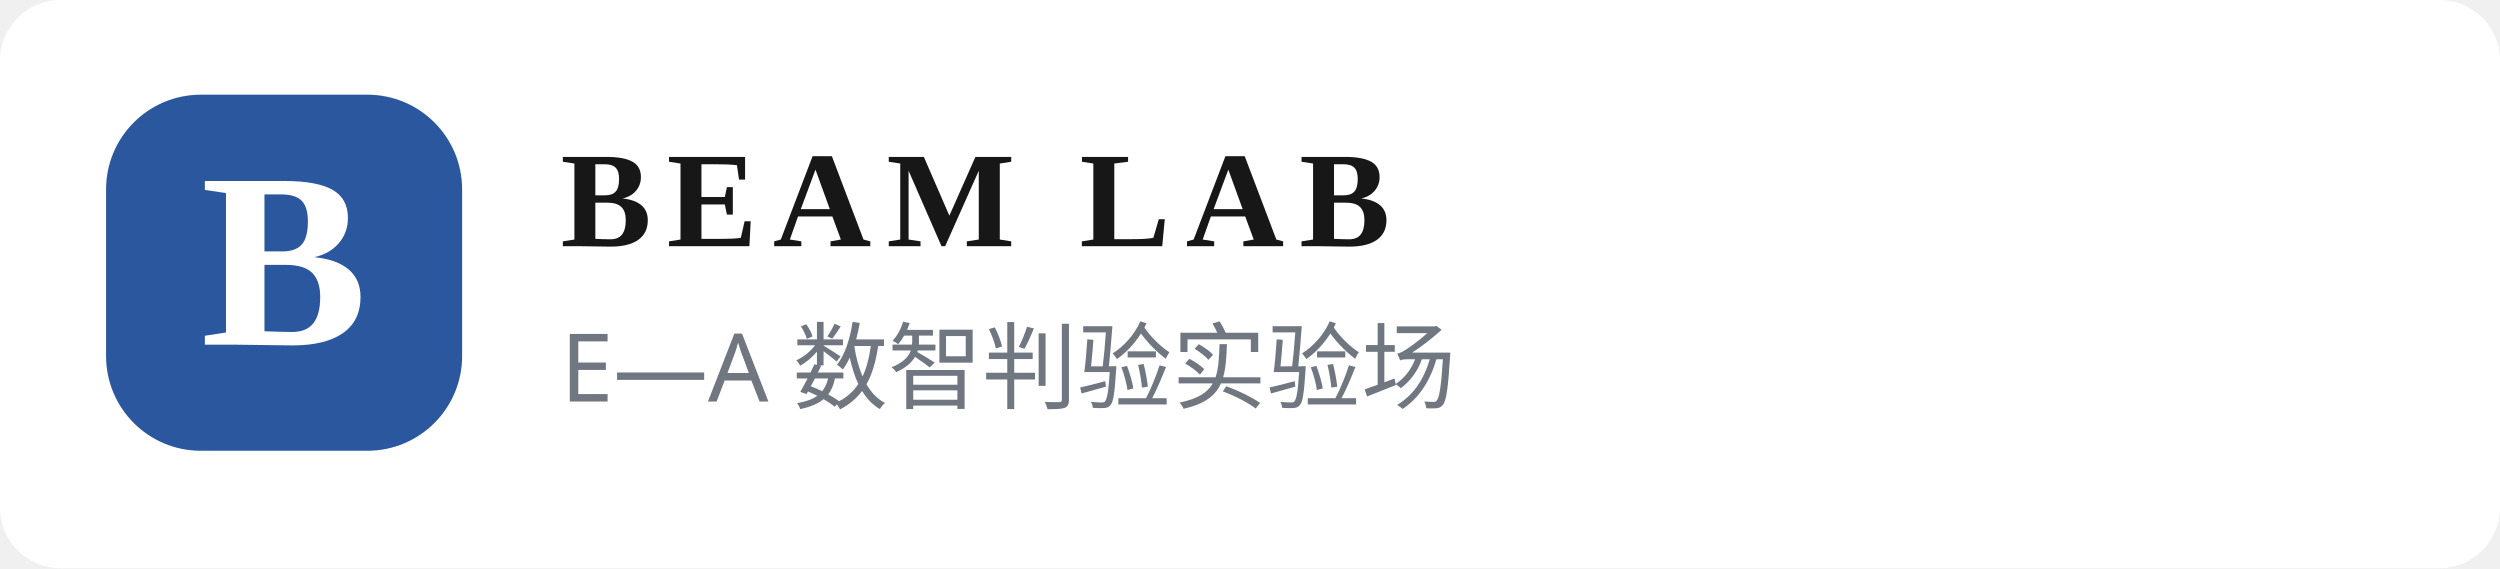
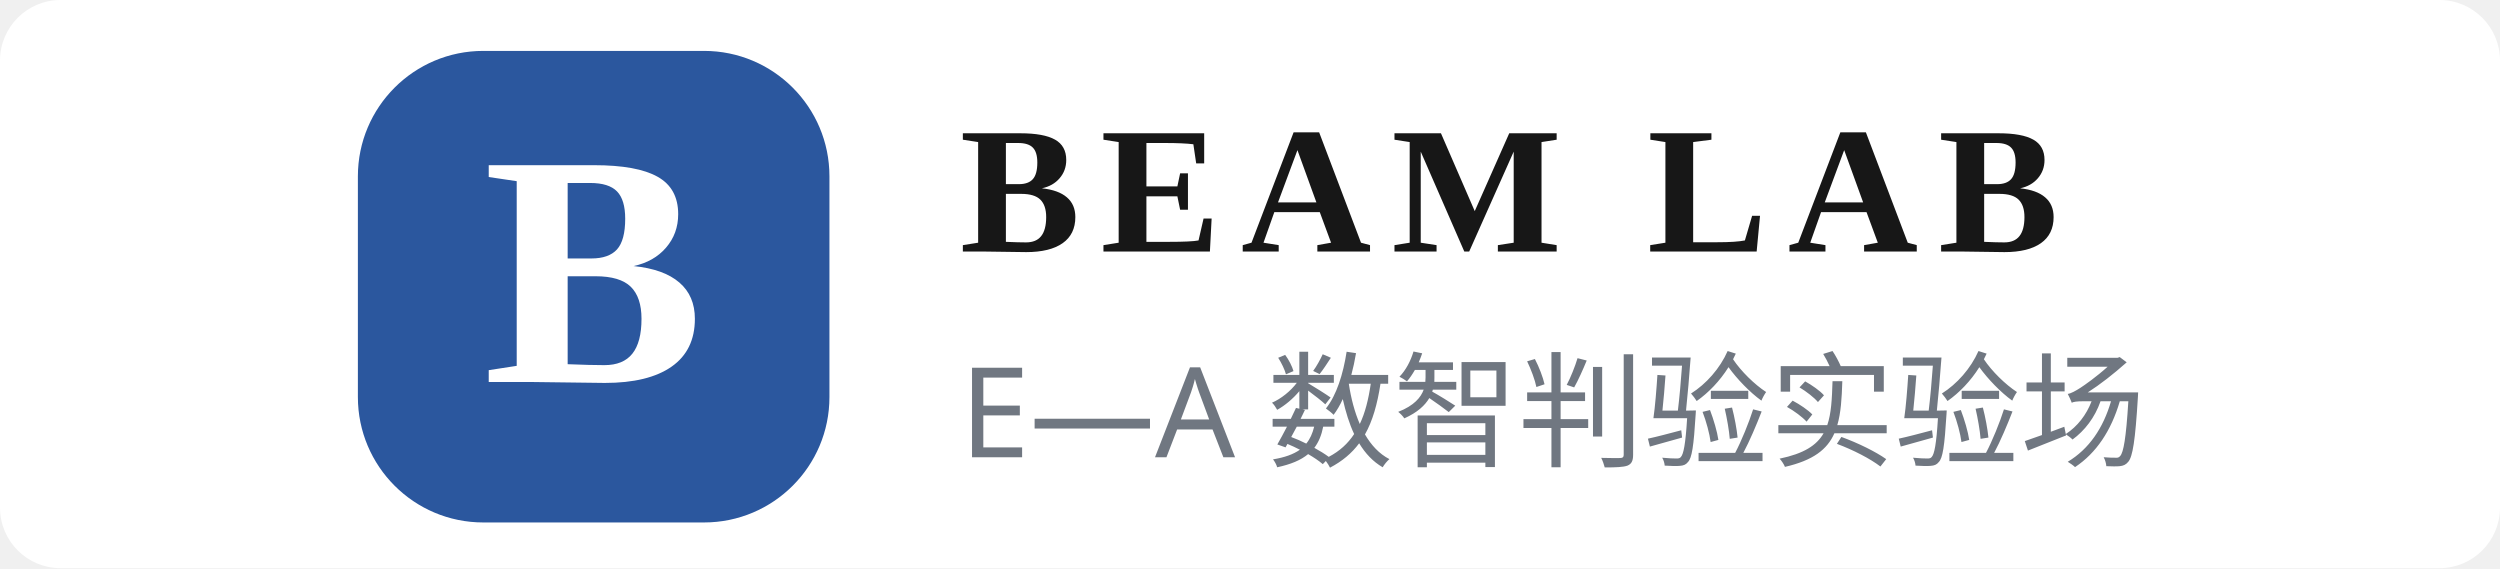
- <svg xmlns="http://www.w3.org/2000/svg" width="660" height="150" viewBox="0 0 660 150" role="img" aria-labelledby="title">
-   <rect width="660" height="150" rx="16" fill="#fff" />
-   <rect x="28" y="25" width="94" height="94" rx="25" fill="#2b579e" />
-   <text x="75" y="91" text-anchor="middle" fill="#fff" font-family="Georgia, 'Times New Roman', serif" font-size="66" font-weight="700">B</text>
-   <text x="148" y="65" fill="#171717" font-family="Georgia, 'Times New Roman', serif" font-size="36" font-weight="700" letter-spacing="4">BEAM LAB</text>
-   <text x="148" y="106" fill="#707781" font-family="'Microsoft YaHei', 'PingFang SC', sans-serif" font-size="25">E—A 数智判验实验场</text>
+ <svg xmlns="http://www.w3.org/2000/svg" width="660" height="150" viewBox="0 0 660 150" role="img" aria-labelledby="title" version="1.1" id="svg4">
+   <defs id="defs4" />
+   <rect width="660" height="150" rx="16" fill="#fff" id="rect1" />
+   <g id="g4" transform="matrix(1.32437,0,0,1.32437,-70.20414,-23.4994)">
+     <rect x="124.35" y="27.891" width="94" height="94" rx="25" fill="#2b579e" id="rect2" />
+     <text x="171.35" y="93.891" text-anchor="middle" fill="#ffffff" font-family="Georgia, 'Times New Roman', serif" font-size="66px" font-weight="700" id="text2">B</text>
+     <text x="244.35" y="67.891" fill="#171717" font-family="Georgia, 'Times New Roman', serif" font-size="36px" font-weight="700" letter-spacing="4" id="text3">BEAM LAB</text>
+     <text x="244.35" y="108.891" fill="#707781" font-family="'Microsoft YaHei', 'PingFang SC', sans-serif" font-size="25px" id="text4">E—A 数智判验实验场</text>
+   </g>
</svg>
